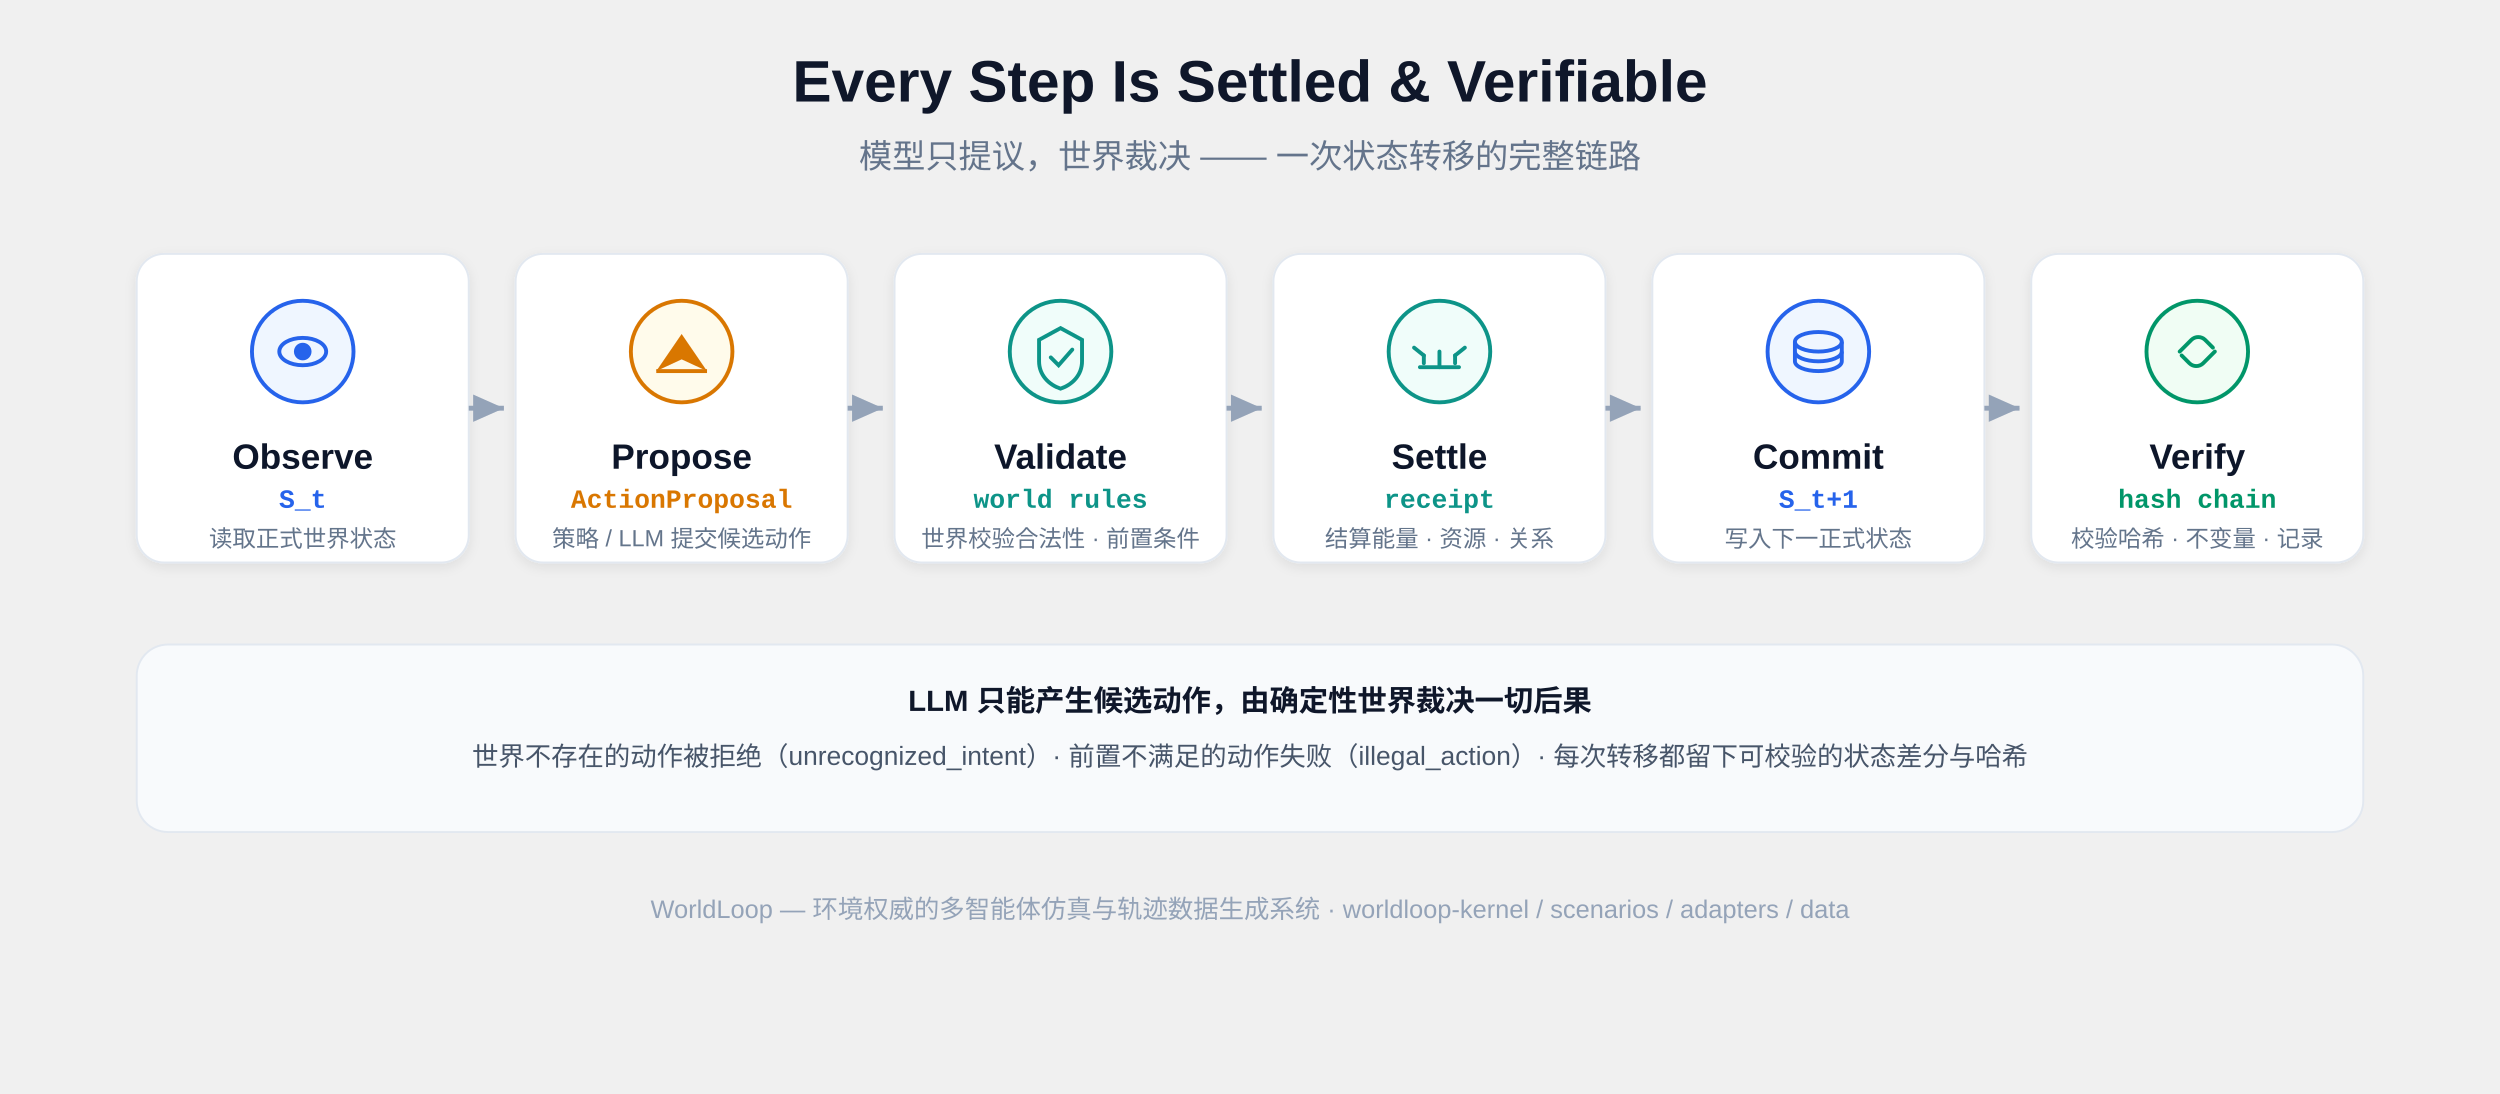
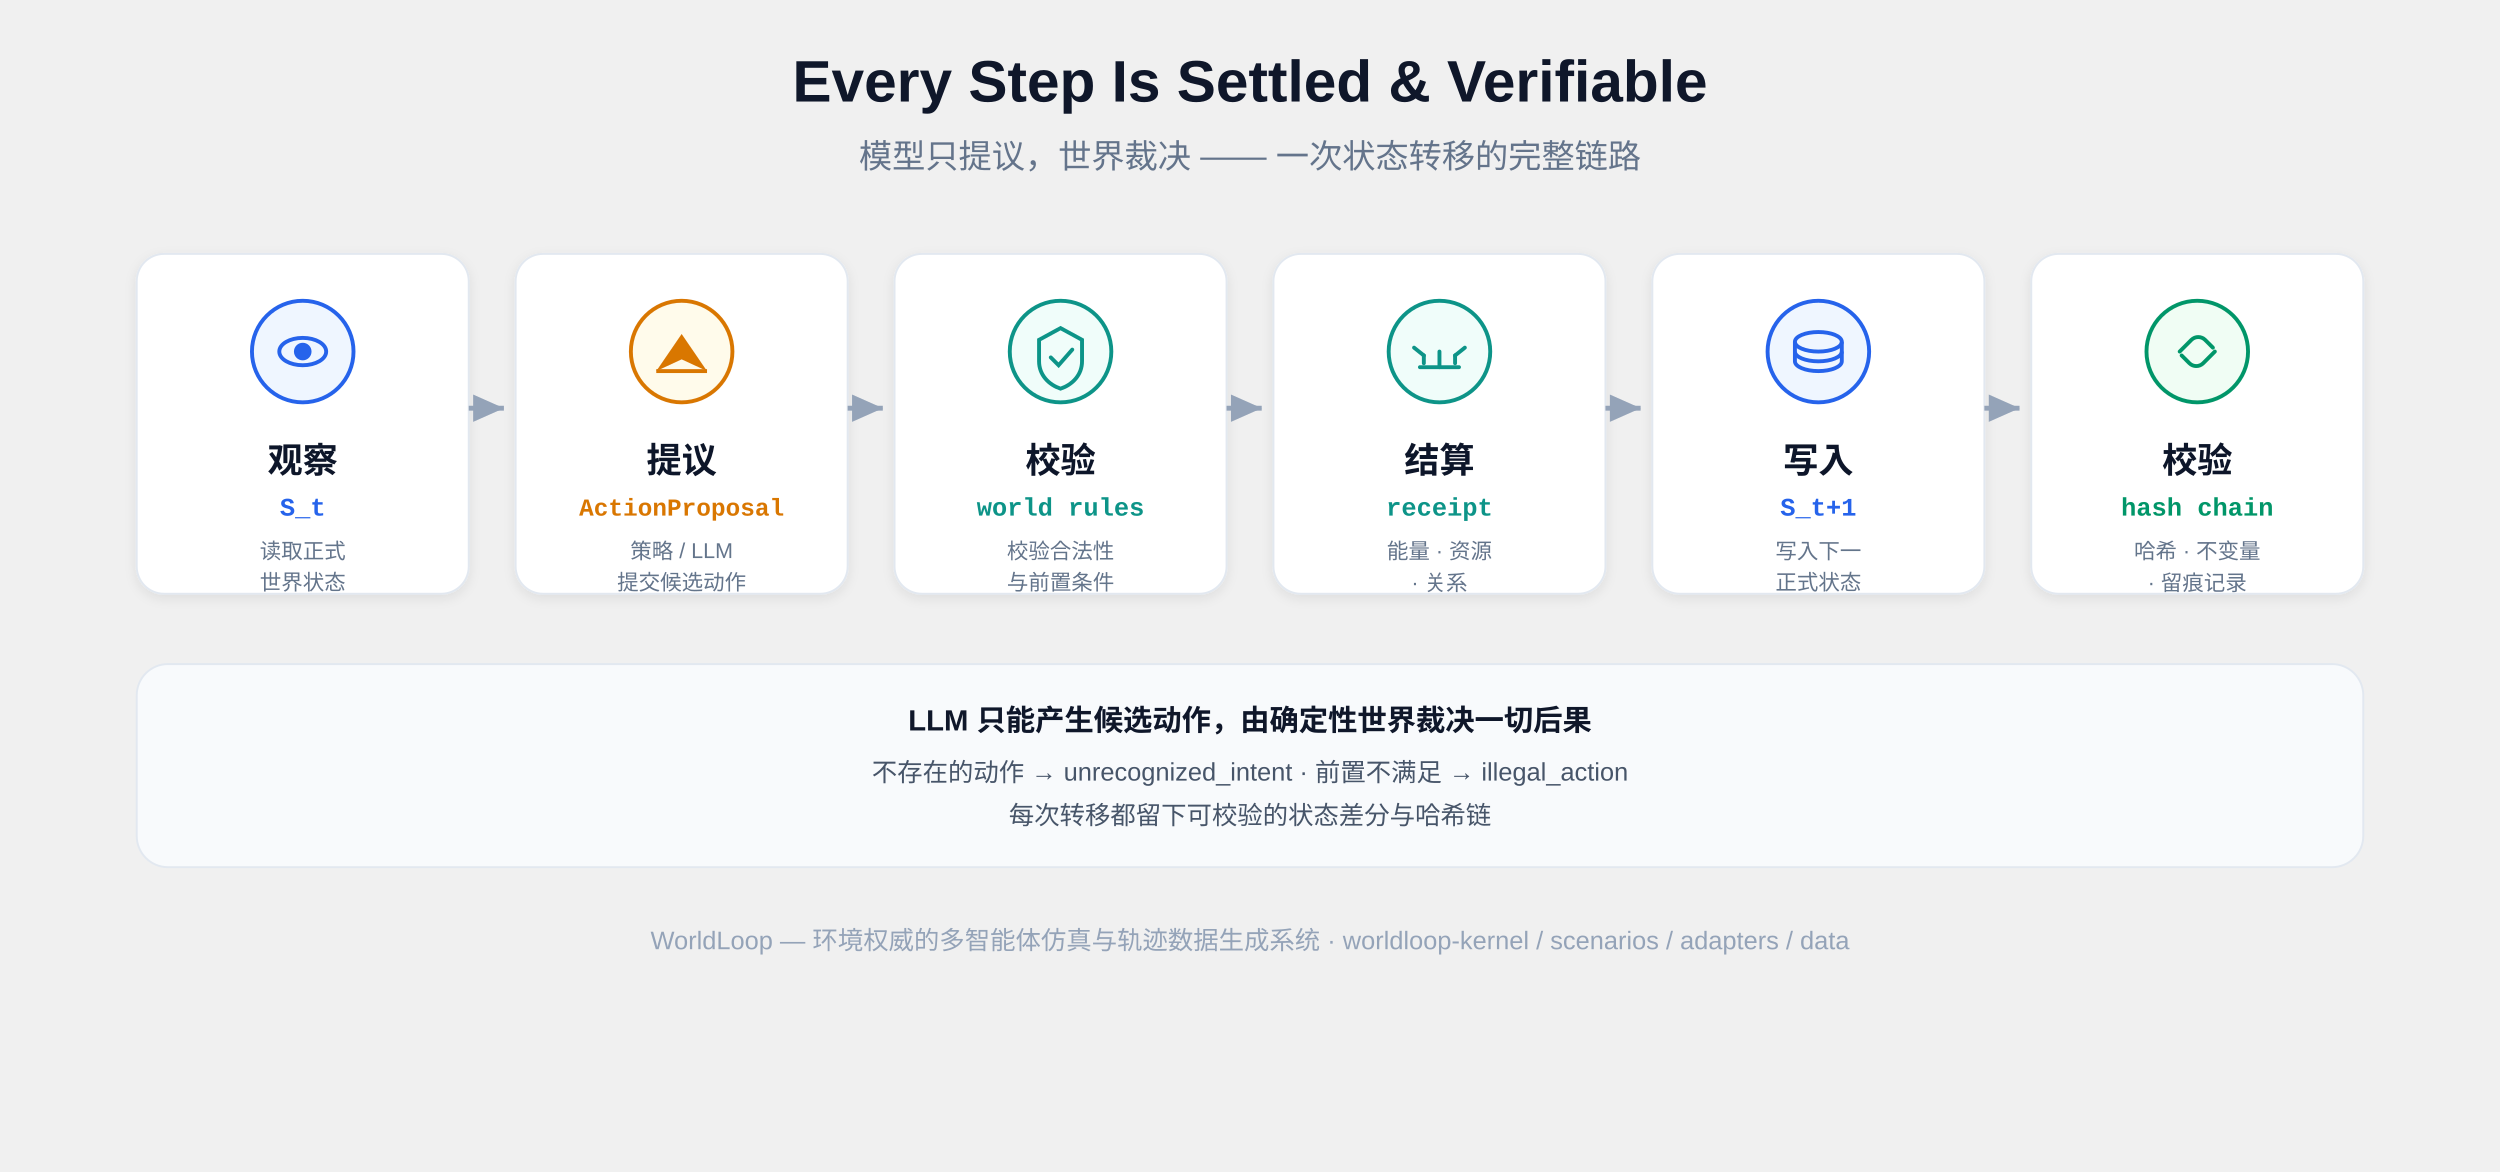
- <svg xmlns="http://www.w3.org/2000/svg" viewBox="0 0 1280 560" font-family="'Segoe UI', -apple-system, 'Helvetica Neue', Arial, sans-serif">
+ <svg xmlns="http://www.w3.org/2000/svg" viewBox="0 0 1280 600" font-family="'Segoe UI', -apple-system, 'Helvetica Neue', Arial, sans-serif">
  <defs>
    <marker id="arrow" viewBox="0 0 10 10" refX="9" refY="5" markerWidth="7" markerHeight="7" orient="auto-start-reverse">
      <path d="M 0 1 L 9 5 L 0 9 z" fill="#94a3b8" />
    </marker>
    <filter id="shadow" x="-20%" y="-20%" width="140%" height="160%">
      <feDropShadow dx="0" dy="2" stdDeviation="3" flood-color="#0f172a" flood-opacity="0.08" />
    </filter>
  </defs>
  <text x="640" y="52" text-anchor="middle" font-size="30" font-weight="700" fill="#0f172a">Every Step Is Settled &amp; Verifiable</text>
  <text x="640" y="86" text-anchor="middle" font-size="17" fill="#64748b">模型只提议，世界裁决 —— 一次状态转移的完整链路</text>
  <g filter="url(#shadow)">
-     <rect x="70" y="130" width="170" height="158" rx="14" fill="#ffffff" stroke="#e2e8f0" />
+     <rect x="70" y="130" width="170" height="174" rx="14" fill="#ffffff" stroke="#e2e8f0" />
    <circle cx="155" cy="180" r="26" fill="#eff6ff" stroke="#2563eb" stroke-width="2" />
    <path d="M 143 180 a 12 7 0 1 0 24 0 a 12 7 0 1 0 -24 0" fill="none" stroke="#2563eb" stroke-width="2" />
    <circle cx="155" cy="180" r="4.5" fill="#2563eb" />
-     <text x="155" y="240" text-anchor="middle" font-size="18" font-weight="700" fill="#0f172a">Observe</text>
-     <text x="155" y="260" text-anchor="middle" font-size="13.5" font-weight="600" fill="#2563eb" font-family="Consolas, 'Courier New', monospace">S_t</text>
-     <text x="155" y="280" text-anchor="middle" font-size="12" fill="#64748b">读取正式世界状态</text>
+     <text x="155" y="242" text-anchor="middle" font-size="18" font-weight="700" fill="#0f172a">观察</text>
+     <text x="155" y="264" text-anchor="middle" font-size="13" font-weight="600" fill="#2563eb" font-family="Consolas, 'Courier New', monospace">S_t</text>
+     <text x="155" y="286" text-anchor="middle" font-size="11" fill="#64748b">读取正式</text>
+     <text x="155" y="302" text-anchor="middle" font-size="11" fill="#64748b">世界状态</text>
  </g>
  <g filter="url(#shadow)">
-     <rect x="264" y="130" width="170" height="158" rx="14" fill="#ffffff" stroke="#e2e8f0" />
+     <rect x="264" y="130" width="170" height="174" rx="14" fill="#ffffff" stroke="#e2e8f0" />
    <circle cx="349" cy="180" r="26" fill="#fffbeb" stroke="#d97706" stroke-width="2" />
    <path d="M 336 190 L 349 171 L 362 190 L 349 184 z" fill="#d97706" />
    <path d="M 336 190 L 362 190" stroke="#d97706" stroke-width="2" />
-     <text x="349" y="240" text-anchor="middle" font-size="18" font-weight="700" fill="#0f172a">Propose</text>
-     <text x="349" y="260" text-anchor="middle" font-size="13.5" font-weight="600" fill="#d97706" font-family="Consolas, 'Courier New', monospace">ActionProposal</text>
-     <text x="349" y="280" text-anchor="middle" font-size="12" fill="#64748b">策略 / LLM 提交候选动作</text>
+     <text x="349" y="242" text-anchor="middle" font-size="18" font-weight="700" fill="#0f172a">提议</text>
+     <text x="349" y="264" text-anchor="middle" font-size="12.5" font-weight="600" fill="#d97706" font-family="Consolas, 'Courier New', monospace">ActionProposal</text>
+     <text x="349" y="286" text-anchor="middle" font-size="11" fill="#64748b">策略 / LLM</text>
+     <text x="349" y="302" text-anchor="middle" font-size="11" fill="#64748b">提交候选动作</text>
  </g>
  <g filter="url(#shadow)">
-     <rect x="458" y="130" width="170" height="158" rx="14" fill="#ffffff" stroke="#e2e8f0" />
+     <rect x="458" y="130" width="170" height="174" rx="14" fill="#ffffff" stroke="#e2e8f0" />
    <circle cx="543" cy="180" r="26" fill="#f0fdfa" stroke="#0d9488" stroke-width="2" />
    <path d="M 543 168 L 554 174 L 554 185 C 554 192 549 197 543 199 C 537 197 532 192 532 185 L 532 174 z" fill="none" stroke="#0d9488" stroke-width="2" />
    <path d="M 538 183 L 542 187 L 549 179" fill="none" stroke="#0d9488" stroke-width="2" stroke-linecap="round" />
-     <text x="543" y="240" text-anchor="middle" font-size="18" font-weight="700" fill="#0f172a">Validate</text>
-     <text x="543" y="260" text-anchor="middle" font-size="13.5" font-weight="600" fill="#0d9488" font-family="Consolas, 'Courier New', monospace">world rules</text>
-     <text x="543" y="280" text-anchor="middle" font-size="12" fill="#64748b">世界校验合法性 · 前置条件</text>
+     <text x="543" y="242" text-anchor="middle" font-size="18" font-weight="700" fill="#0f172a">校验</text>
+     <text x="543" y="264" text-anchor="middle" font-size="13" font-weight="600" fill="#0d9488" font-family="Consolas, 'Courier New', monospace">world rules</text>
+     <text x="543" y="286" text-anchor="middle" font-size="11" fill="#64748b">校验合法性</text>
+     <text x="543" y="302" text-anchor="middle" font-size="11" fill="#64748b">与前置条件</text>
  </g>
  <g filter="url(#shadow)">
-     <rect x="652" y="130" width="170" height="158" rx="14" fill="#ffffff" stroke="#e2e8f0" />
+     <rect x="652" y="130" width="170" height="174" rx="14" fill="#ffffff" stroke="#e2e8f0" />
    <circle cx="737" cy="180" r="26" fill="#f0fdfa" stroke="#0d9488" stroke-width="2" />
    <path d="M 727 188 h 20" stroke="#0d9488" stroke-width="2" stroke-linecap="round" />
    <path d="M 737 180 v 8" stroke="#0d9488" stroke-width="2" stroke-linecap="round" />
    <path d="M 729 182 v 4 M 745 182 v 4" stroke="#0d9488" stroke-width="2" stroke-linecap="round" />
    <path d="M 729 182 L 724 178 M 745 182 L 750 178" stroke="#0d9488" stroke-width="2" stroke-linecap="round" />
-     <text x="737" y="240" text-anchor="middle" font-size="18" font-weight="700" fill="#0f172a">Settle</text>
-     <text x="737" y="260" text-anchor="middle" font-size="13.5" font-weight="600" fill="#0d9488" font-family="Consolas, 'Courier New', monospace">receipt</text>
-     <text x="737" y="280" text-anchor="middle" font-size="12" fill="#64748b">结算能量 · 资源 · 关系</text>
+     <text x="737" y="242" text-anchor="middle" font-size="18" font-weight="700" fill="#0f172a">结算</text>
+     <text x="737" y="264" text-anchor="middle" font-size="13" font-weight="600" fill="#0d9488" font-family="Consolas, 'Courier New', monospace">receipt</text>
+     <text x="737" y="286" text-anchor="middle" font-size="11" fill="#64748b">能量 · 资源</text>
+     <text x="737" y="302" text-anchor="middle" font-size="11" fill="#64748b">· 关系</text>
  </g>
  <g filter="url(#shadow)">
-     <rect x="846" y="130" width="170" height="158" rx="14" fill="#ffffff" stroke="#e2e8f0" />
+     <rect x="846" y="130" width="170" height="174" rx="14" fill="#ffffff" stroke="#e2e8f0" />
    <circle cx="931" cy="180" r="26" fill="#eff6ff" stroke="#2563eb" stroke-width="2" />
    <ellipse cx="931" cy="175" rx="12" ry="5" fill="none" stroke="#2563eb" stroke-width="2" />
    <path d="M 919 175 v 10 a 12 5 0 0 0 24 0 v -10" fill="none" stroke="#2563eb" stroke-width="2" />
    <path d="M 919 180 a 12 5 0 0 0 24 0" fill="none" stroke="#2563eb" stroke-width="2" />
-     <text x="931" y="240" text-anchor="middle" font-size="18" font-weight="700" fill="#0f172a">Commit</text>
-     <text x="931" y="260" text-anchor="middle" font-size="13.5" font-weight="600" fill="#2563eb" font-family="Consolas, 'Courier New', monospace">S_t+1</text>
-     <text x="931" y="280" text-anchor="middle" font-size="12" fill="#64748b">写入下一正式状态</text>
+     <text x="931" y="242" text-anchor="middle" font-size="18" font-weight="700" fill="#0f172a">写入</text>
+     <text x="931" y="264" text-anchor="middle" font-size="13" font-weight="600" fill="#2563eb" font-family="Consolas, 'Courier New', monospace">S_t+1</text>
+     <text x="931" y="286" text-anchor="middle" font-size="11" fill="#64748b">写入下一</text>
+     <text x="931" y="302" text-anchor="middle" font-size="11" fill="#64748b">正式状态</text>
  </g>
  <g filter="url(#shadow)">
-     <rect x="1040" y="130" width="170" height="158" rx="14" fill="#ffffff" stroke="#e2e8f0" />
+     <rect x="1040" y="130" width="170" height="174" rx="14" fill="#ffffff" stroke="#e2e8f0" />
    <circle cx="1125" cy="180" r="26" fill="#f0fdf4" stroke="#059669" stroke-width="2" />
    <path d="M 1116 180 l 6 -6 a 5 5 0 0 1 7 0 l 4 4" fill="none" stroke="#059669" stroke-width="2" stroke-linecap="round" />
    <path d="M 1134 180 l -6 6 a 5 5 0 0 1 -7 0 l -4 -4" fill="none" stroke="#059669" stroke-width="2" stroke-linecap="round" />
-     <text x="1125" y="240" text-anchor="middle" font-size="18" font-weight="700" fill="#0f172a">Verify</text>
-     <text x="1125" y="260" text-anchor="middle" font-size="13.5" font-weight="600" fill="#059669" font-family="Consolas, 'Courier New', monospace">hash chain</text>
-     <text x="1125" y="280" text-anchor="middle" font-size="12" fill="#64748b">校验哈希 · 不变量 · 记录</text>
+     <text x="1125" y="242" text-anchor="middle" font-size="18" font-weight="700" fill="#0f172a">校验</text>
+     <text x="1125" y="264" text-anchor="middle" font-size="13" font-weight="600" fill="#059669" font-family="Consolas, 'Courier New', monospace">hash chain</text>
+     <text x="1125" y="286" text-anchor="middle" font-size="11" fill="#64748b">哈希 · 不变量</text>
+     <text x="1125" y="302" text-anchor="middle" font-size="11" fill="#64748b">· 留痕记录</text>
  </g>
  <line x1="240" y1="209" x2="258" y2="209" stroke="#94a3b8" stroke-width="2.5" marker-end="url(#arrow)" />
  <line x1="434" y1="209" x2="452" y2="209" stroke="#94a3b8" stroke-width="2.5" marker-end="url(#arrow)" />
  <line x1="628" y1="209" x2="646" y2="209" stroke="#94a3b8" stroke-width="2.5" marker-end="url(#arrow)" />
  <line x1="822" y1="209" x2="840" y2="209" stroke="#94a3b8" stroke-width="2.5" marker-end="url(#arrow)" />
  <line x1="1016" y1="209" x2="1034" y2="209" stroke="#94a3b8" stroke-width="2.5" marker-end="url(#arrow)" />
-   <rect x="70" y="330" width="1140" height="96" rx="16" fill="#f8fafc" stroke="#e2e8f0" />
-   <text x="640" y="364" text-anchor="middle" font-size="15" font-weight="700" fill="#0f172a">LLM 只能产生候选动作，由确定性世界裁决一切后果</text>
-   <text x="640" y="392" text-anchor="middle" font-size="13.5" fill="#475569">世界不存在的动作被拒绝（unrecognized_intent）· 前置不满足的动作失败（illegal_action）· 每次转移都留下可校验的状态差分与哈希</text>
-   <text x="640" y="470" text-anchor="middle" font-size="13" fill="#94a3b8">WorldLoop — 环境权威的多智能体仿真与轨迹数据生成系统 · worldloop-kernel / scenarios / adapters / data</text>
+   <rect x="70" y="340" width="1140" height="104" rx="16" fill="#f8fafc" stroke="#e2e8f0" />
+   <text x="640" y="374" text-anchor="middle" font-size="15" font-weight="700" fill="#0f172a">LLM 只能产生候选动作，由确定性世界裁决一切后果</text>
+   <text x="640" y="400" text-anchor="middle" font-size="13" fill="#475569">不存在的动作 → unrecognized_intent · 前置不满足 → illegal_action</text>
+   <text x="640" y="422" text-anchor="middle" font-size="13" fill="#475569">每次转移都留下可校验的状态差分与哈希链</text>
+   <text x="640" y="486" text-anchor="middle" font-size="13" fill="#94a3b8">WorldLoop — 环境权威的多智能体仿真与轨迹数据生成系统 · worldloop-kernel / scenarios / adapters / data</text>
</svg>
